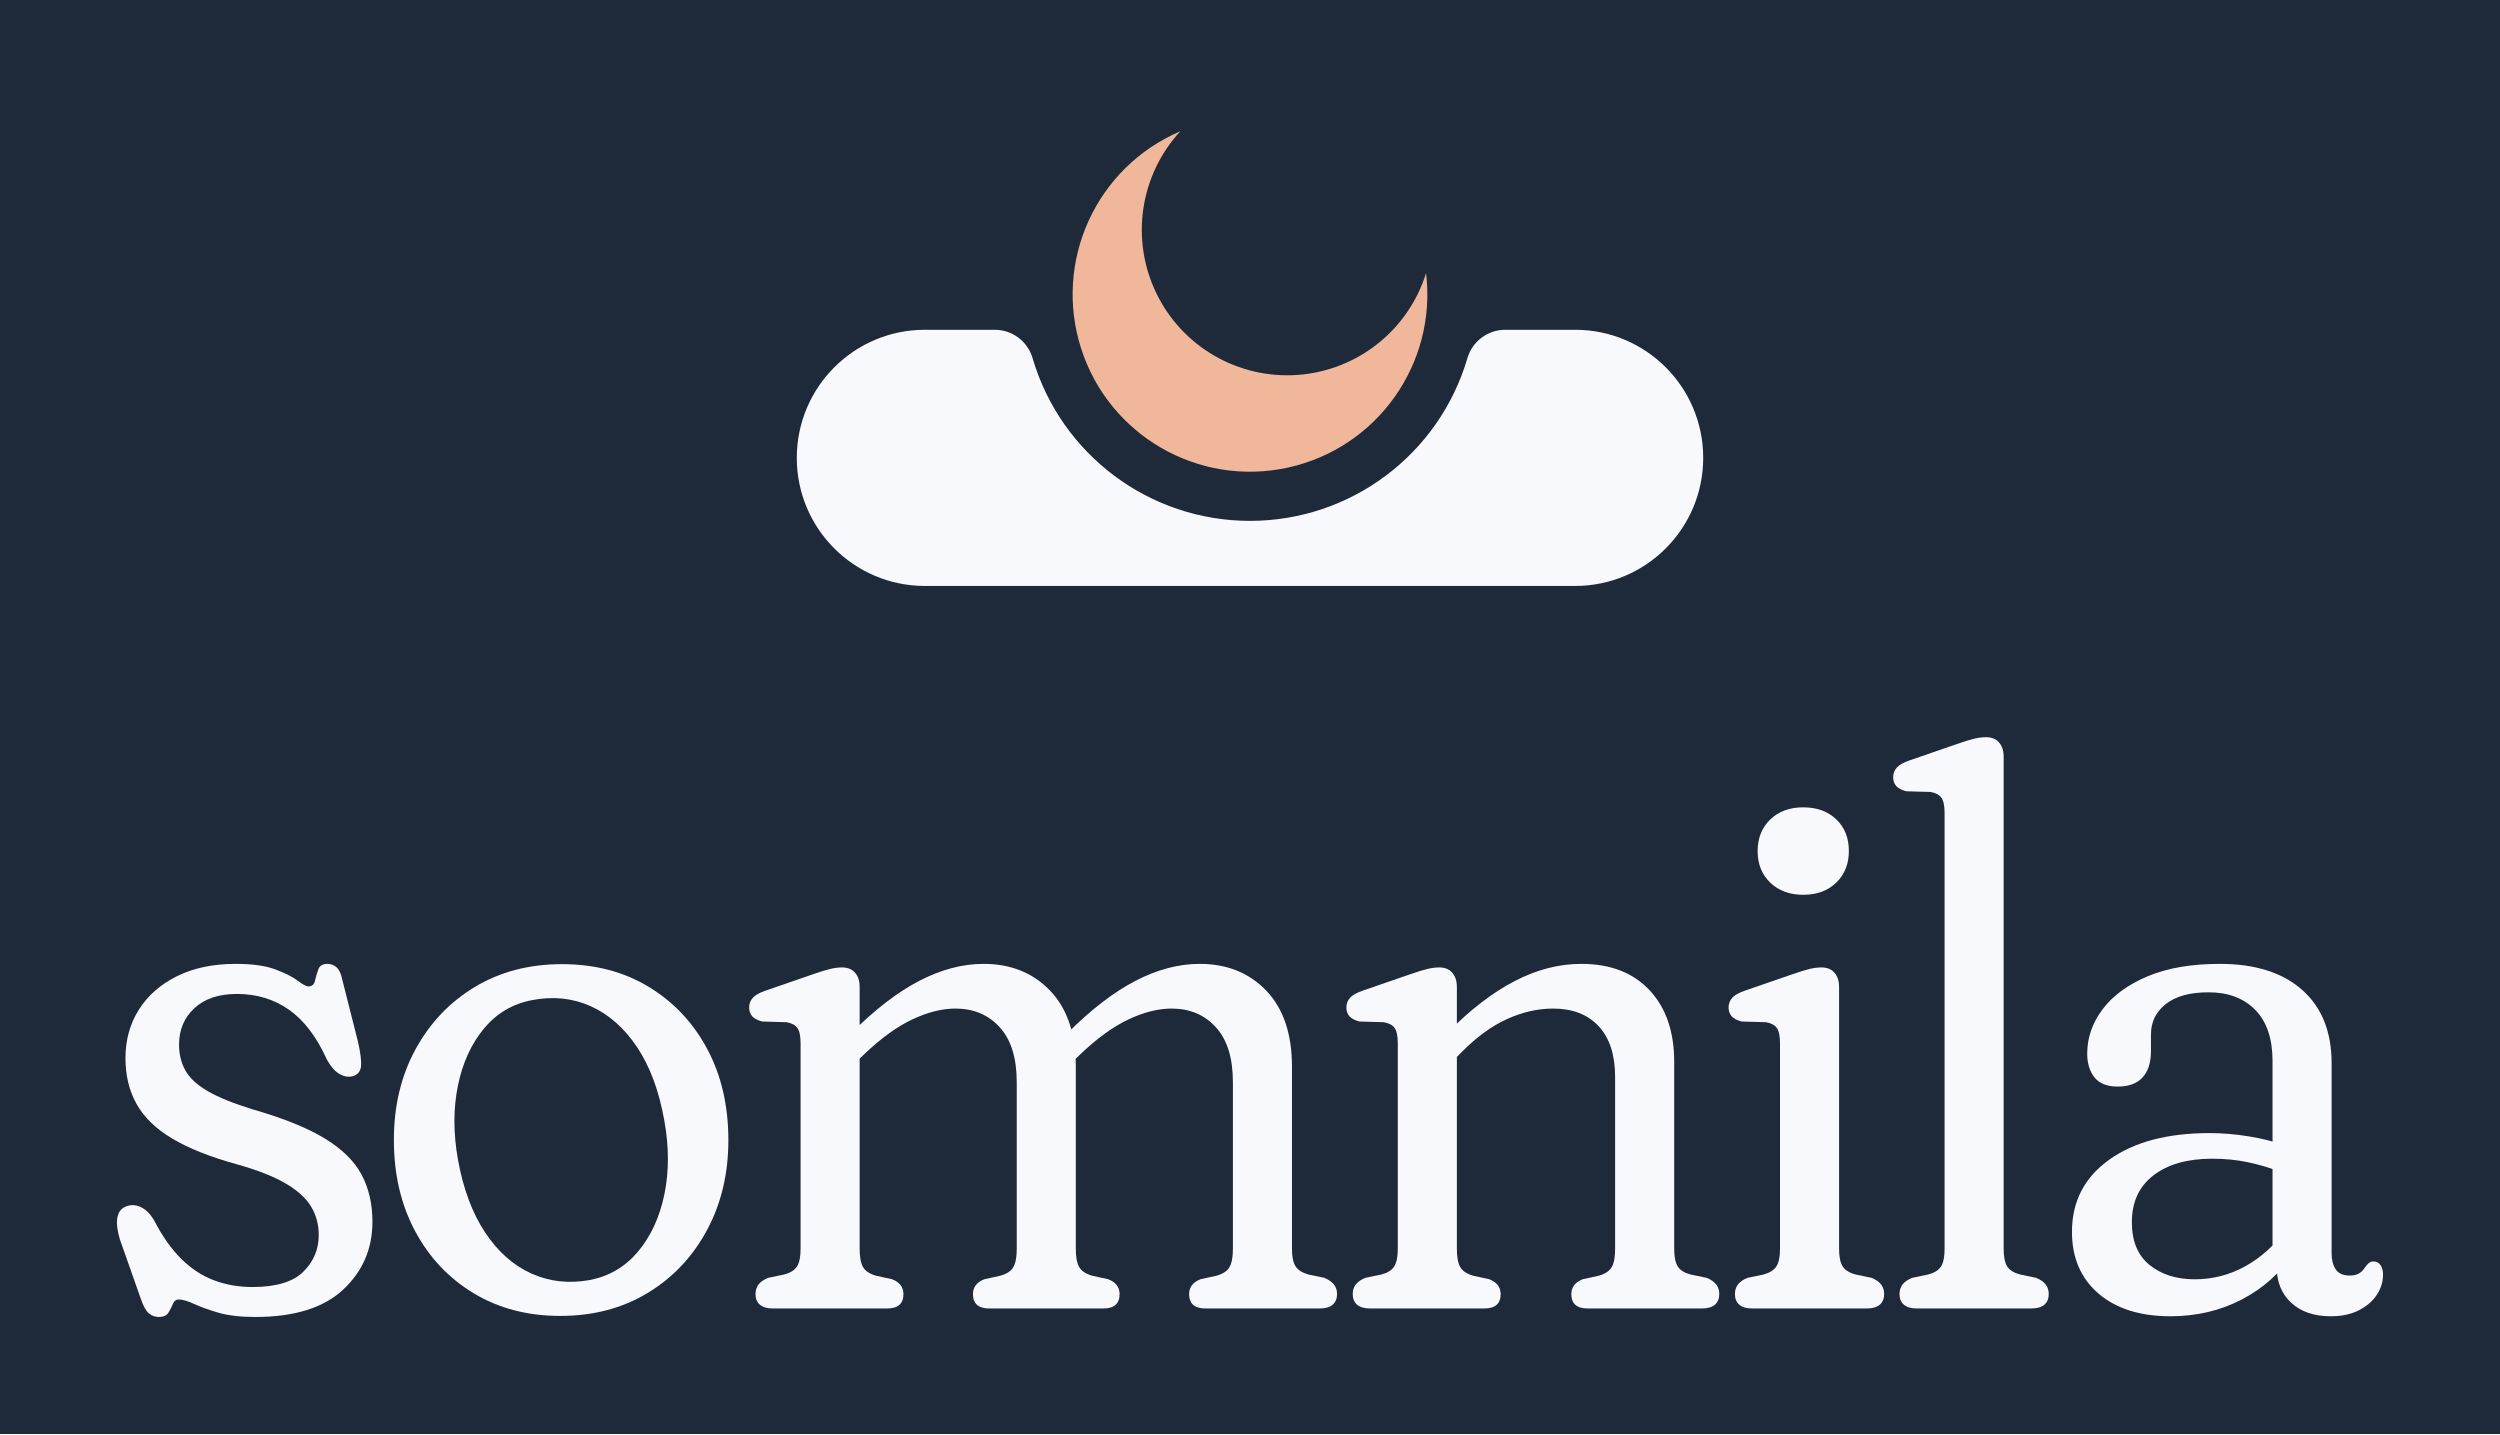
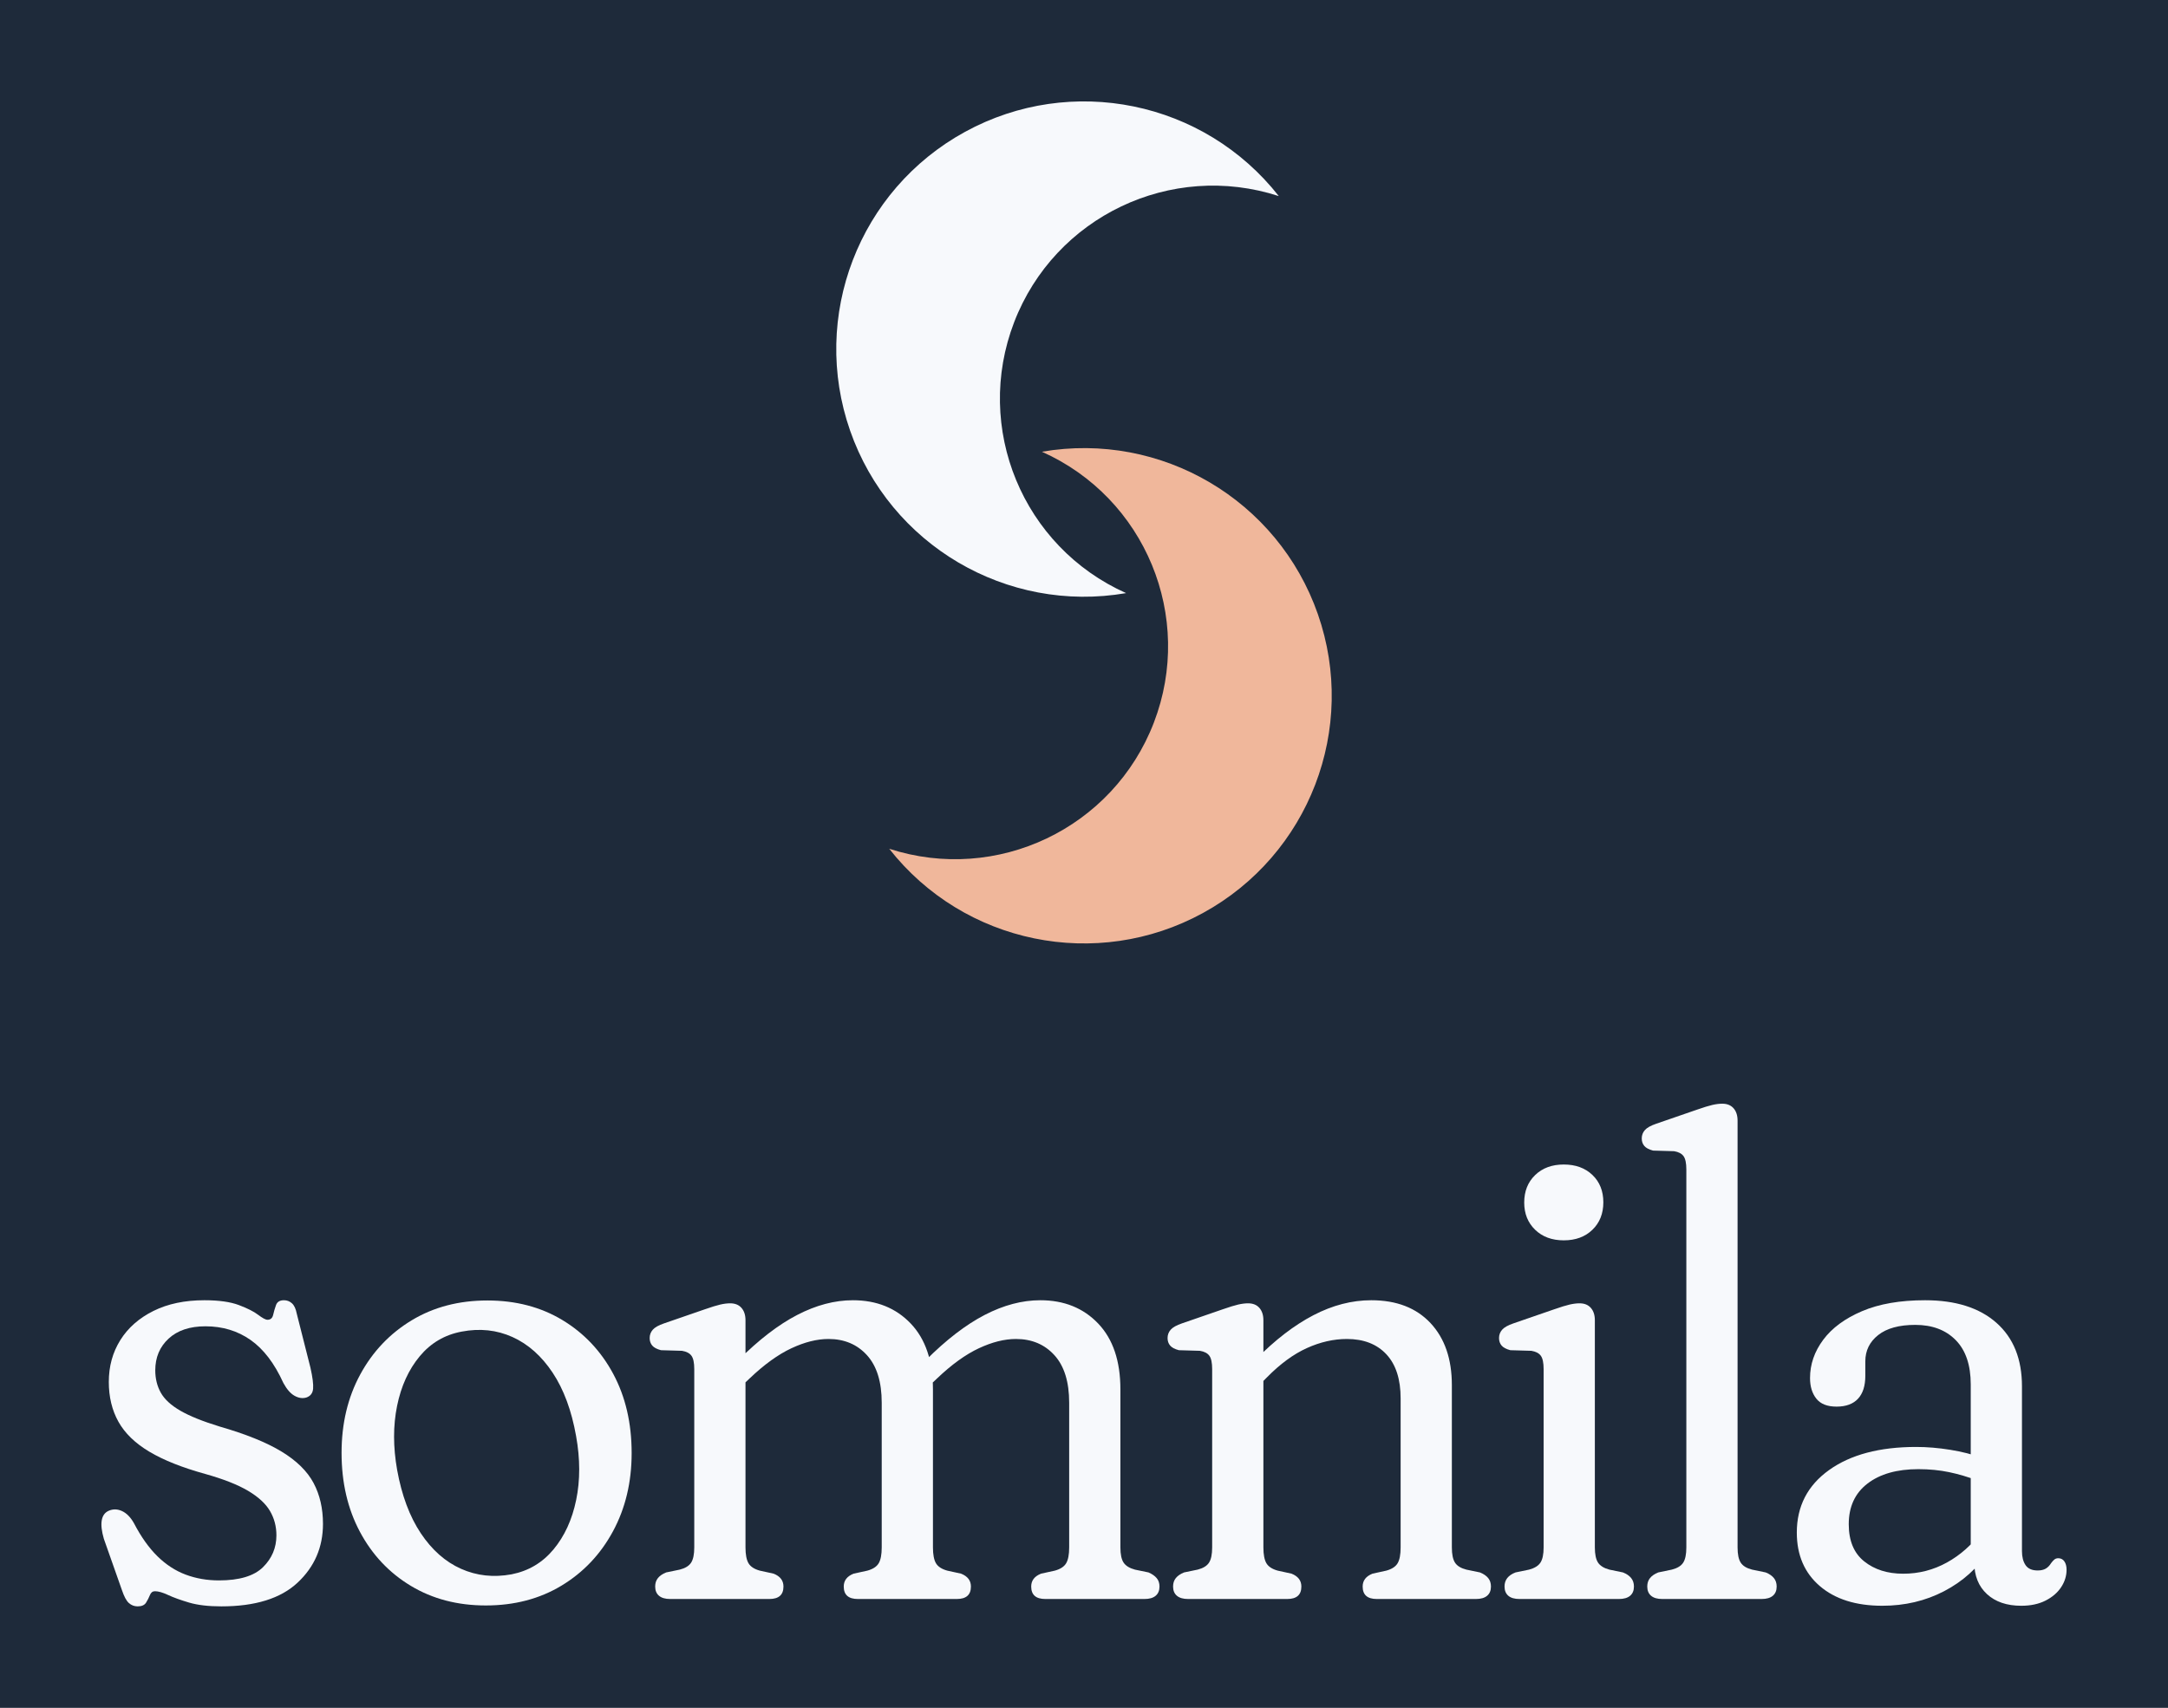
- <svg xmlns="http://www.w3.org/2000/svg" viewBox="-300.00 -3355.91 6411.90 3677.91">
-   <rect x="-300.00" y="-3355.91" width="6411.90" height="3677.91" fill="#1E2A3A" />
-   <g transform="translate(1743.57,-3055.91) scale(25.2691) translate(-4.00,-32.40)">
-     <path d="M17.00,54.00 L24.09,54.00 A4,4 0 0 1 27.93,56.87 A23.00,23.00 0 0 0 72.07,56.87 A4,4 0 0 1 75.91,54.00 L83.00,54.00 A13.00,13.00 0 0 1 83.00,80.00 L17.00,80.00 A13.00,13.00 0 0 1 17.00,54.00 Z" fill="#F7F9FC" />
-     <path d="M67.87,48.25 A18,18 0 1 1 42.93,33.85 A14.76,14.76 0 1 0 67.87,48.25 Z" fill="#F0B79B" />
+ <svg xmlns="http://www.w3.org/2000/svg" viewBox="-300.00 -4730.14 6411.90 5052.14">
+   <rect x="-300.00" y="-4730.14" width="6411.90" height="5052.14" fill="#1E2A3A" />
+   <g transform="translate(2173.35,-4430.14) scale(33.3) translate(-28.00,-12.60)">
+     <path d="M46.26,43.72 A22,22 0 1 1 32.70,78.99 A18.92,18.92 0 0 0 46.26,43.72 Z" fill="#F0B79B" />
+     <path d="M53.74,56.28 A22,22 0 1 1 67.30,21.01 A18.92,18.92 0 0 0 53.74,56.28 Z" fill="#F7F9FC" />
  </g>
  <g fill="#F7F9FC" transform="translate(-50.30,0.00)">
    <path d="M357.906 -806.697Q288.408 -806.697 248.959 -770.248Q209.51 -733.8 209.51 -676.502Q209.51 -639.704 225.81 -610.405Q242.109 -581.106 283.458 -557.157Q324.806 -533.208 399.504 -510.309Q516.207 -476.708 582.958 -436.158Q649.709 -395.607 677.61 -343.257Q705.51 -290.906 705.51 -222.205Q705.51 -118.602 630.459 -48.401Q555.407 21.8 404.904 21.8Q347.504 21.8 309.554 10.6Q271.604 -0.6 247.604 -11.8Q223.604 -23 208.603 -23Q198.302 -23 193.802 -11.8Q189.301 -0.6 182.4 10.6Q175.5 21.8 157.399 21.8Q142.599 21.8 131.548 12Q120.497 2.199 110.997 -26.102L57.399 -178.197Q47.699 -211.699 51.199 -232.501Q54.7 -253.303 71.602 -260.904Q90.903 -269.504 111.154 -260.154Q131.406 -250.803 146.307 -224.502Q178.007 -163.603 216.007 -126.354Q254.006 -89.104 299.605 -72.055Q345.204 -55.005 397.903 -55.005Q488.399 -55.005 528.098 -94.104Q567.797 -133.202 567.797 -188.3Q567.797 -227.899 548.747 -260.397Q529.698 -292.896 483.949 -320.045Q438.2 -347.194 357.102 -369.994Q255.001 -398.193 192.05 -435.744Q129.099 -473.294 100.598 -524.345Q72.097 -575.396 72.097 -642.097Q72.097 -711.499 106.198 -765.95Q140.3 -820.401 204.001 -852.102Q267.703 -883.802 354.805 -883.802Q418.605 -883.802 456.505 -869.603Q494.405 -855.403 513.755 -840.703Q533.105 -826.003 541.405 -826.003Q554.906 -826.003 558.206 -840.703Q561.507 -855.403 566.658 -869.603Q571.809 -883.802 590.009 -883.802Q603.71 -883.802 613.76 -874.702Q623.811 -865.601 628.011 -844L668.409 -684.403Q678.009 -641.902 676.309 -622.05Q674.608 -602.199 656.207 -595.999Q639.606 -591.099 621.605 -601.049Q603.604 -611.0 588.402 -639.001Q548.902 -726 491.303 -766.348Q433.704 -806.697 357.906 -806.697Z" />
    <path d="M1191.904 -883.102Q1317.505 -883.102 1413.556 -825.202Q1509.607 -767.302 1564.007 -665.852Q1618.408 -564.401 1618.408 -431.701Q1618.408 -302.601 1563.257 -200.401Q1508.107 -98.201 1411.006 -39.55Q1313.905 19.1 1187.003 19.1Q1061.701 19.1 965.5 -38.8Q869.3 -96.7 814.899 -198.501Q760.499 -300.301 760.499 -432.302Q760.499 -562.401 815.649 -664.102Q870.8 -765.802 967.901 -824.452Q1065.002 -883.102 1191.904 -883.102ZM1263.203 -73.007Q1338.2 -87.706 1387.247 -146.604Q1436.295 -205.503 1454.343 -292.951Q1472.392 -380.399 1454.091 -482.099Q1433.991 -595.299 1384.792 -669.397Q1335.594 -743.496 1265.947 -774.946Q1196.3 -806.395 1115.703 -790.996Q1040.707 -776.996 991.659 -718.098Q942.612 -659.2 924.713 -571.401Q906.815 -483.603 924.815 -381.903Q945.216 -269.004 994.614 -194.755Q1044.013 -120.506 1113.66 -89.407Q1183.307 -58.307 1263.203 -73.007Z" />
    <path d="M1955.112 -824.601V-152.608Q1955.112 -120.906 1964.012 -105.806Q1972.911 -90.706 1997.51 -83.906L2038.208 -75.005Q2067.409 -63.504 2067.409 -36.903Q2067.409 0.0 2025.606 0.0H1732.502Q1710.601 0.0 1699.3 -9.601Q1687.999 -19.202 1687.999 -36.903Q1687.999 -51.904 1696.199 -62.005Q1704.399 -72.105 1720.5 -78.606L1760.598 -86.906Q1784.897 -93.106 1794.246 -107.456Q1803.596 -121.807 1803.596 -152.608V-680.191Q1803.596 -707.992 1795.396 -719.443Q1787.196 -730.893 1767.396 -734.193L1705.2 -735.994Q1686.8 -740.794 1679.25 -749.795Q1671.699 -758.795 1671.699 -771.896Q1671.699 -786.197 1681.0 -796.698Q1690.301 -807.199 1714.402 -815.399L1834.606 -856.902Q1864.607 -867.402 1880.658 -871.053Q1896.709 -874.703 1909.81 -874.703Q1931.411 -874.703 1943.262 -861.152Q1955.112 -847.602 1955.112 -824.601ZM1933.211 -620.096 1892.81 -665.699 1933.609 -705.999Q2024.311 -796.902 2108.162 -840.352Q2192.012 -883.802 2272.712 -883.802Q2378.013 -883.802 2443.763 -814.902Q2509.512 -746.001 2509.512 -620.0V-152.608Q2509.512 -120.906 2518.412 -105.806Q2527.312 -90.706 2551.911 -83.906L2592.609 -75.005Q2621.809 -63.504 2621.809 -36.903Q2621.809 0.0 2580.007 0.0H2287.502Q2245.7 0.0 2245.7 -36.903Q2245.7 -63.504 2274.9 -75.005L2315.598 -83.906Q2340.197 -90.706 2349.097 -105.806Q2357.997 -120.906 2357.997 -152.608V-580.696Q2357.997 -673.094 2314.448 -721.142Q2270.9 -769.191 2200.502 -769.191Q2149.703 -769.191 2090.956 -741.742Q2032.208 -714.293 1967.511 -652.696ZM2487.612 -620.096 2447.21 -665.699 2488.01 -705.999Q2578.712 -796.902 2662.562 -840.352Q2746.413 -883.802 2827.113 -883.802Q2932.413 -883.802 2998.163 -814.902Q3063.913 -746.001 3063.913 -620.0V-152.608Q3063.913 -121.807 3073.413 -107.606Q3082.912 -93.406 3106.911 -86.906L3147.009 -78.606Q3162.81 -71.805 3171.16 -61.855Q3179.51 -51.904 3179.51 -36.903Q3179.51 -19.202 3168.209 -9.601Q3156.908 0.0 3135.007 0.0H2841.903Q2800.1 0.0 2800.1 -36.903Q2800.1 -63.504 2829.301 -75.005L2869.999 -83.906Q2894.598 -90.706 2903.497 -105.806Q2912.397 -120.906 2912.397 -152.608V-580.696Q2912.397 -673.094 2868.849 -721.142Q2825.3 -769.191 2754.902 -769.191Q2704.104 -769.191 2645.356 -741.742Q2586.608 -714.293 2521.911 -652.696Z" />
    <path d="M3486.812 -824.601V-152.608Q3486.812 -120.906 3495.712 -105.806Q3504.611 -90.706 3529.21 -83.906L3569.908 -75.005Q3599.109 -63.504 3599.109 -36.903Q3599.109 0.0 3557.306 0.0H3264.202Q3242.301 0.0 3231 -9.601Q3219.699 -19.202 3219.699 -36.903Q3219.699 -51.904 3227.899 -62.005Q3236.099 -72.105 3252.2 -78.606L3292.298 -86.906Q3316.597 -93.106 3325.946 -107.456Q3335.296 -121.807 3335.296 -152.608V-680.191Q3335.296 -707.992 3327.096 -719.443Q3318.896 -730.893 3299.096 -734.193L3236.9 -735.994Q3218.5 -740.794 3210.95 -749.795Q3203.399 -758.795 3203.399 -771.896Q3203.399 -786.197 3212.7 -796.698Q3222 -807.199 3246.102 -815.399L3366.306 -856.902Q3396.307 -867.402 3412.358 -871.053Q3428.409 -874.703 3441.51 -874.703Q3463.111 -874.703 3474.962 -861.152Q3486.812 -847.602 3486.812 -824.601ZM3464.911 -622.896 3424.51 -668.499 3464.609 -708.799Q3550.012 -795.502 3635.012 -839.652Q3720.013 -883.802 3805.912 -883.802Q3917.713 -883.802 3980.963 -816.302Q4044.213 -748.801 4044.213 -632.599V-152.608Q4044.213 -121.807 4053.563 -107.456Q4062.912 -93.106 4087.211 -86.906L4127.309 -78.606Q4143.41 -72.105 4151.61 -62.005Q4159.81 -51.904 4159.81 -36.903Q4159.81 -19.202 4148.509 -9.601Q4137.208 0.0 4115.307 0.0H3822.203Q3780.4 0.0 3780.4 -36.903Q3780.4 -63.504 3809.601 -75.005L3850.299 -83.906Q3874.898 -90.706 3883.797 -105.806Q3892.697 -120.906 3892.697 -152.608V-593.295Q3892.697 -678.693 3850.448 -723.942Q3808.2 -769.191 3733.702 -769.191Q3674.904 -769.191 3615.356 -742.242Q3555.809 -715.293 3497.111 -655.496Z" />
    <path d="M4467.112 -824.601V-152.608Q4467.112 -122.107 4476.462 -107.756Q4485.812 -93.406 4510.111 -86.906L4550.208 -78.606Q4566.009 -72.405 4574.359 -62.155Q4582.709 -51.904 4582.709 -36.903Q4582.709 -19.202 4571.408 -9.601Q4560.108 0.0 4538.207 0.0H4244.502Q4222.301 0.0 4211.15 -9.601Q4199.999 -19.202 4199.999 -36.903Q4199.999 -51.904 4208.199 -62.155Q4216.399 -72.405 4232.5 -78.606L4272.598 -86.906Q4296.897 -93.406 4306.246 -107.756Q4315.596 -122.107 4315.596 -152.608V-680.191Q4315.596 -707.992 4307.396 -719.443Q4299.196 -730.893 4279.396 -734.193L4217.2 -735.994Q4198.8 -740.794 4191.25 -749.795Q4183.699 -758.795 4183.699 -771.896Q4183.699 -786.197 4193.0 -796.698Q4202.301 -807.199 4226.402 -815.399L4346.606 -856.902Q4376.607 -867.402 4392.658 -871.053Q4408.709 -874.703 4421.81 -874.703Q4443.411 -874.703 4455.262 -861.152Q4467.112 -847.602 4467.112 -824.601ZM4375.205 -1060.994Q4322.802 -1060.994 4290.5 -1092.246Q4258.198 -1123.497 4258.198 -1172.8Q4258.198 -1222.803 4290.5 -1254.055Q4322.802 -1285.306 4375.205 -1285.306Q4427.608 -1285.306 4459.91 -1254.405Q4492.212 -1223.503 4492.212 -1173.5Q4492.212 -1123.497 4459.91 -1092.246Q4427.608 -1060.994 4375.205 -1060.994Z" />
    <path d="M4889.212 -1415.101V-152.608Q4889.212 -121.807 4898.562 -107.456Q4907.912 -93.106 4932.211 -86.906L4972.309 -78.606Q4988.409 -72.105 4996.609 -62.005Q5004.81 -51.904 5004.81 -36.903Q5004.81 -19.202 4993.509 -9.601Q4982.208 0.0 4960.307 0.0H4666.602Q4644.701 0.0 4633.4 -9.601Q4622.099 -19.202 4622.099 -36.903Q4622.099 -51.904 4630.3 -62.005Q4638.5 -72.105 4654.6 -78.606L4694.698 -86.906Q4718.997 -93.106 4728.347 -107.456Q4737.697 -121.807 4737.697 -152.608V-1270.692Q4737.697 -1298.492 4729.497 -1309.943Q4721.297 -1321.393 4701.497 -1324.694L4639.301 -1326.494Q4620.9 -1331.295 4613.35 -1340.295Q4605.8 -1349.296 4605.8 -1362.396Q4605.8 -1376.698 4615.1 -1387.198Q4624.401 -1397.699 4648.502 -1405.9L4768.706 -1447.402Q4798.708 -1457.903 4814.759 -1461.553Q4830.81 -1465.203 4843.91 -1465.203Q4865.511 -1465.203 4877.362 -1451.652Q4889.212 -1438.102 4889.212 -1415.101Z" />
    <path d="M5589.298 -108.204V-133.404L5578.796 -141.003V-634.705Q5578.796 -720.501 5534.548 -765.699Q5490.3 -810.898 5414.703 -810.898Q5343.207 -810.898 5305.109 -780.799Q5267.01 -750.7 5267.01 -703.002V-660.202Q5267.01 -615.6 5245.308 -592.348Q5223.606 -569.097 5182.003 -569.097Q5140.8 -569.097 5122.148 -592.648Q5103.497 -616.199 5103.497 -653.601Q5103.497 -714.401 5142.498 -766.801Q5181.499 -819.202 5257.401 -851.502Q5333.303 -883.802 5443.706 -883.802Q5579.31 -883.802 5654.811 -817.002Q5730.312 -750.202 5730.312 -629.001V-141.408Q5730.312 -115.809 5741.011 -100.109Q5751.711 -84.41 5776.711 -84.41Q5791.31 -84.41 5800.61 -89.859Q5809.91 -95.309 5816.61 -106.309Q5820.91 -112.109 5825.66 -116.359Q5830.41 -120.608 5837.71 -120.608Q5849.311 -120.608 5855.761 -111.208Q5862.211 -101.807 5862.211 -86.606Q5862.211 -59.205 5846.161 -34.904Q5830.11 -10.602 5800.058 4.699Q5770.006 20.0 5728.204 20.0Q5664.202 20.0 5626.75 -14.551Q5589.298 -49.102 5589.298 -108.204ZM5064.397 -196.501Q5064.397 -313.202 5159.849 -381.503Q5255.3 -449.803 5417.102 -449.803Q5466.101 -449.803 5518.55 -441.303Q5570.999 -432.804 5609.798 -417.904L5596.596 -351.101Q5557.498 -366.301 5515.1 -375.2Q5472.702 -384.1 5423.904 -384.1Q5329.008 -384.1 5273.511 -341.501Q5218.013 -298.902 5218.013 -221.304Q5218.013 -147.906 5263.661 -111.357Q5309.31 -74.808 5379.108 -74.808Q5448.304 -74.808 5508.302 -107.956Q5568.299 -141.105 5610.996 -199.401L5632.296 -141.898Q5582.697 -66.199 5499.997 -23.099Q5417.298 20.0 5317.198 20.0Q5200.198 20.0 5132.298 -38.4Q5064.397 -96.801 5064.397 -196.501Z" />
  </g>
</svg>
